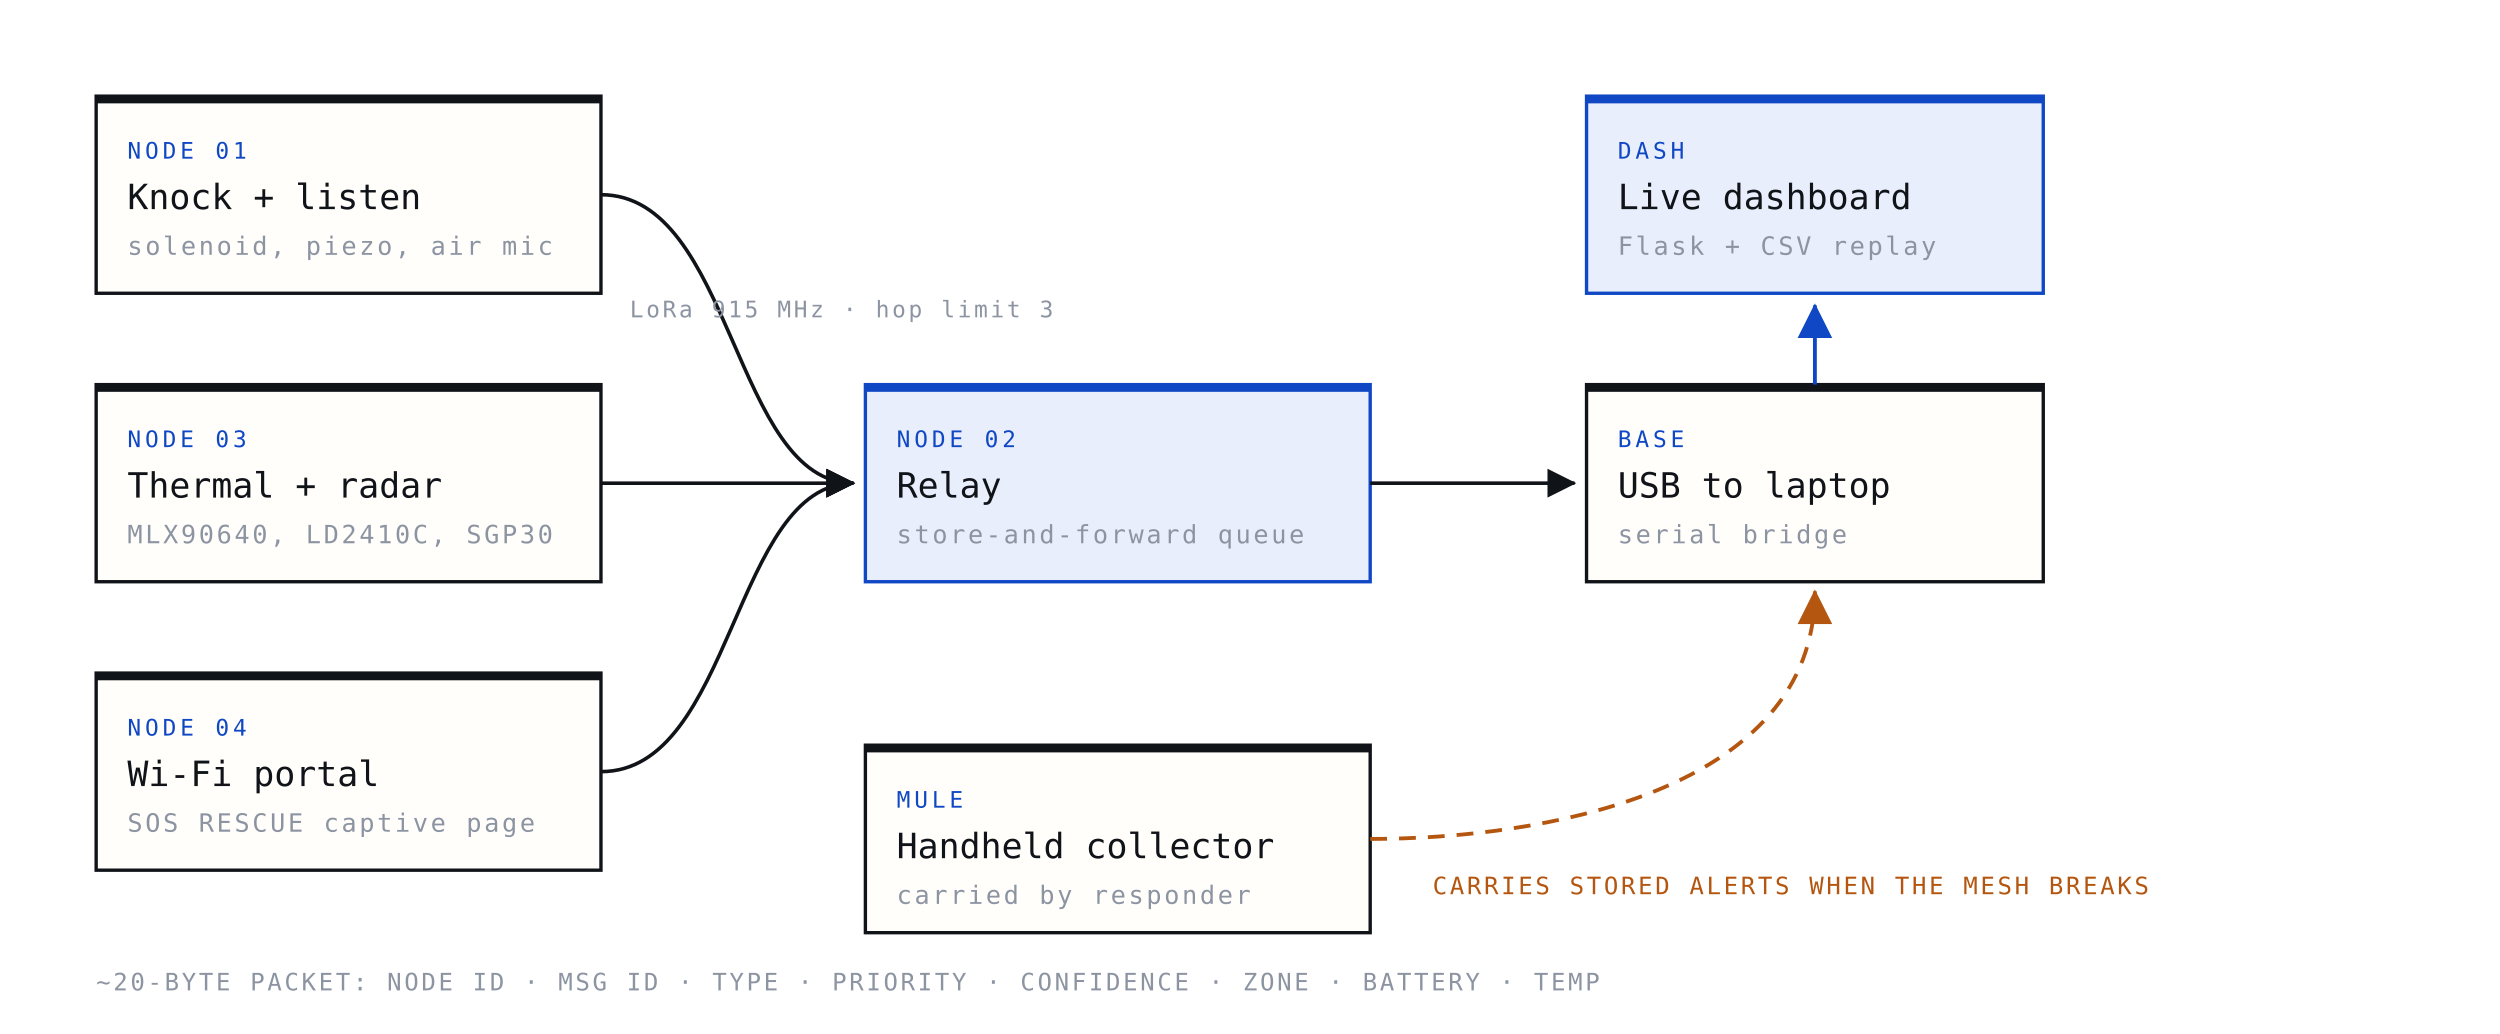
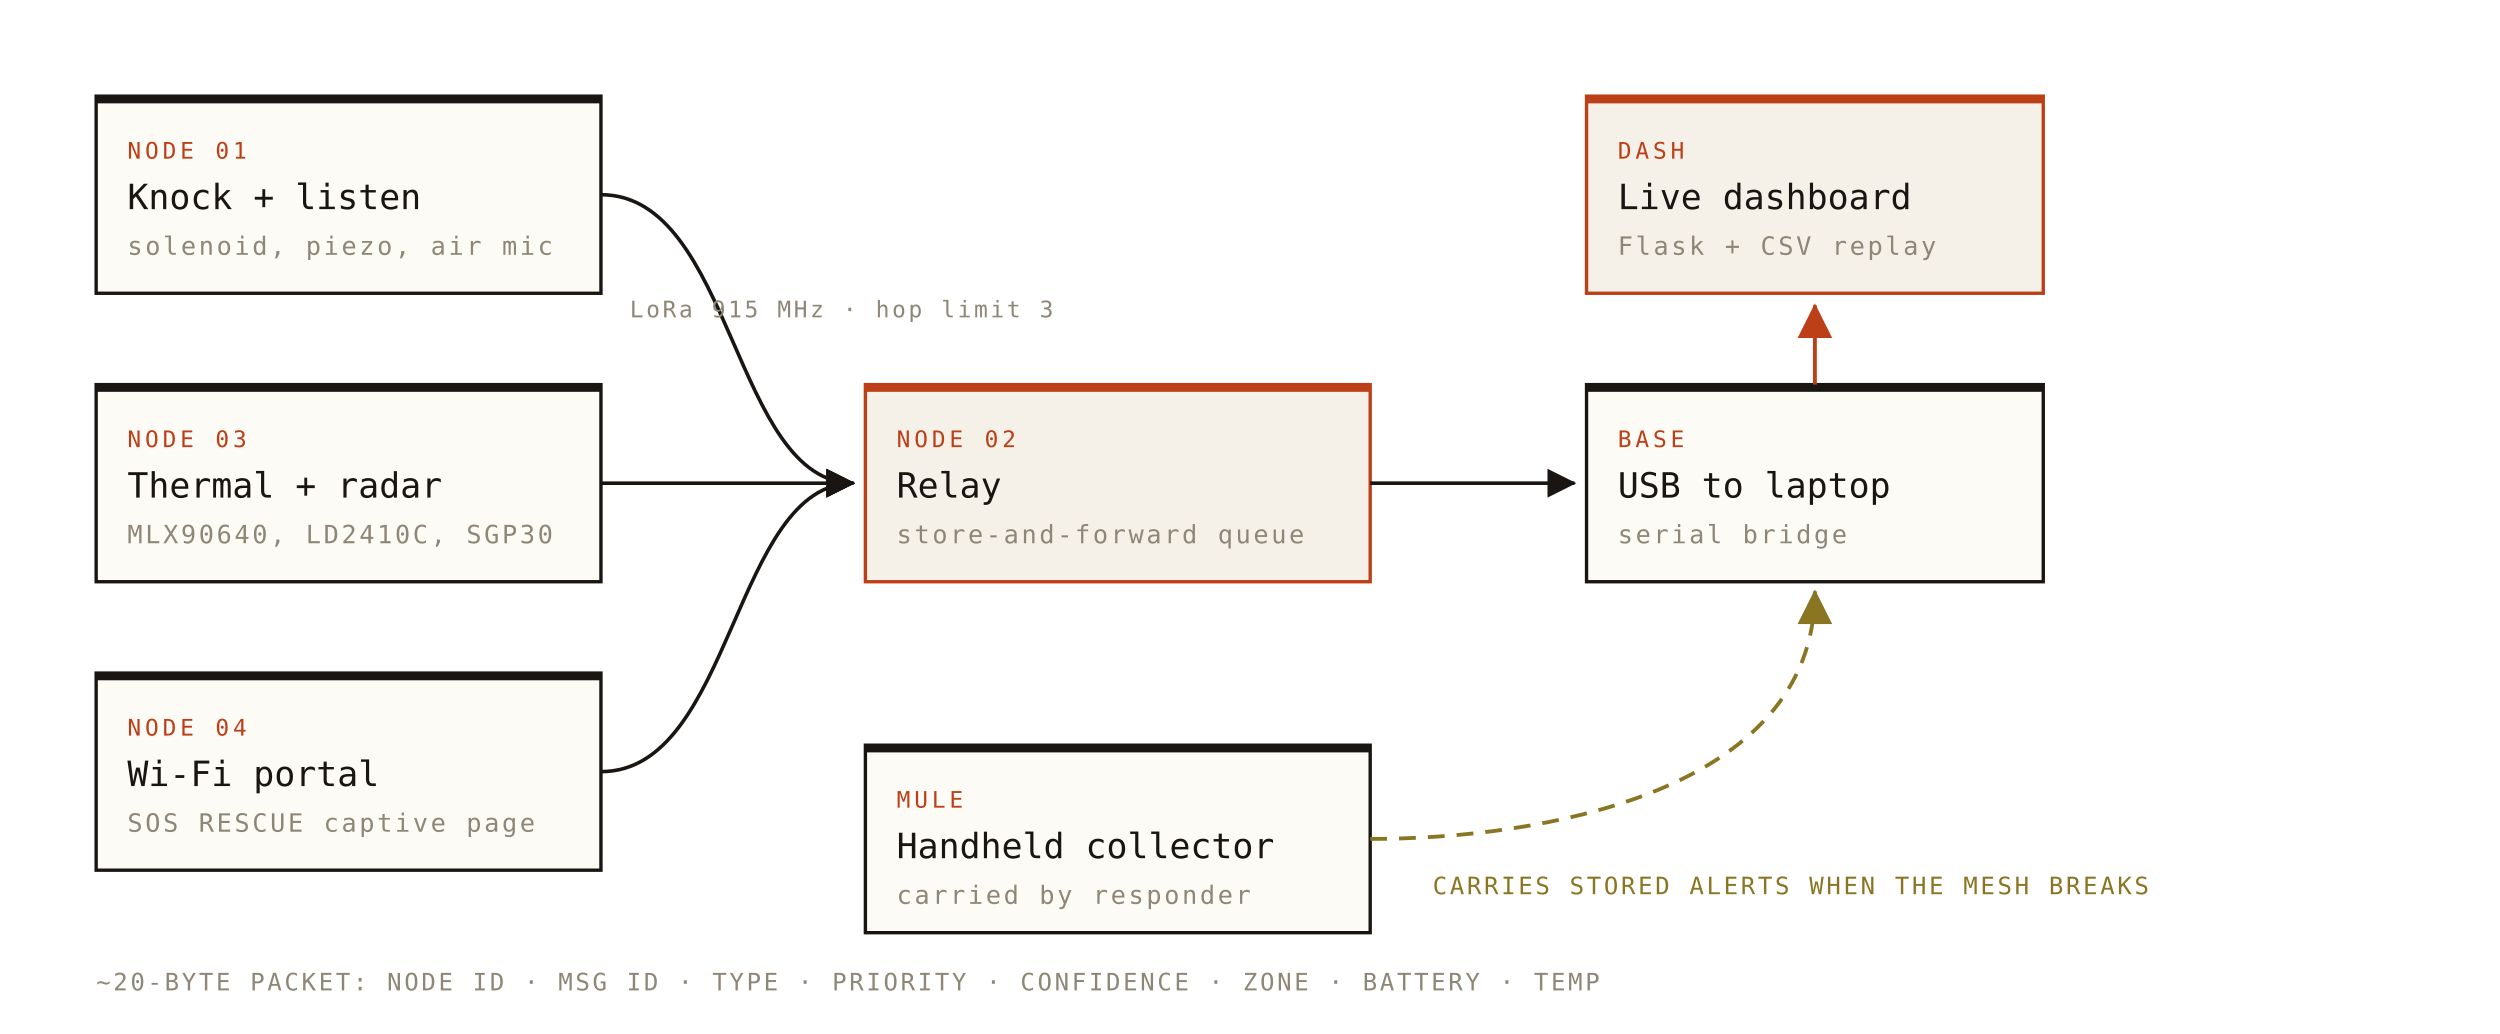
<svg xmlns="http://www.w3.org/2000/svg" viewBox="0 0 1040 430" role="img" aria-label="ECHO LoRa mesh architecture">
  <defs>
    <marker id="a" markerWidth="9" markerHeight="9" refX="8.5" refY="4.5" orient="auto">
-       <path d="M0,0 L9,4.5 L0,9 z" fill="#0f47c4" />
+       <path d="M0,0 L9,4.5 L0,9 z" fill="#BC3F18" />
    </marker>
    <marker id="ad" markerWidth="9" markerHeight="9" refX="8.5" refY="4.5" orient="auto">
-       <path d="M0,0 L9,4.5 L0,9 z" fill="#b4560f" />
+       <path d="M0,0 L9,4.5 L0,9 z" fill="#8A7522" />
    </marker>
    <marker id="ak" markerWidth="8" markerHeight="8" refX="7.5" refY="4" orient="auto">
-       <path d="M0,0 L8,4 L0,8 z" fill="#101318" />
+       <path d="M0,0 L8,4 L0,8 z" fill="#191512" />
    </marker>
  </defs>
  <g font-family="ui-monospace,SFMono-Regular,Menlo,Consolas,monospace" letter-spacing="1.1">
-     <rect x="40" y="40" width="210" height="82" fill="#fffefb" stroke="#101318" stroke-width="1.4" />
-     <rect x="40" y="40" width="210" height="3" fill="#101318" />
-     <text x="53" y="66" fill="#0f47c4" font-size="9.5" letter-spacing="1.6">NODE 01</text>
-     <text x="53" y="87" fill="#101318" font-size="14.5" letter-spacing="0">Knock + listen</text>
-     <text x="53" y="106" fill="#8c94a2" font-size="10.5">solenoid, piezo, air mic</text>
-     <rect x="40" y="160" width="210" height="82" fill="#fffefb" stroke="#101318" stroke-width="1.4" />
-     <rect x="40" y="160" width="210" height="3" fill="#101318" />
-     <text x="53" y="186" fill="#0f47c4" font-size="9.5" letter-spacing="1.6">NODE 03</text>
-     <text x="53" y="207" fill="#101318" font-size="14.5" letter-spacing="0">Thermal + radar</text>
-     <text x="53" y="226" fill="#8c94a2" font-size="10.5">MLX90640, LD2410C, SGP30</text>
-     <rect x="40" y="280" width="210" height="82" fill="#fffefb" stroke="#101318" stroke-width="1.4" />
-     <rect x="40" y="280" width="210" height="3" fill="#101318" />
-     <text x="53" y="306" fill="#0f47c4" font-size="9.5" letter-spacing="1.6">NODE 04</text>
-     <text x="53" y="327" fill="#101318" font-size="14.5" letter-spacing="0">Wi-Fi portal</text>
-     <text x="53" y="346" fill="#8c94a2" font-size="10.5">SOS RESCUE captive page</text>
-     <rect x="360" y="160" width="210" height="82" fill="#e9eefc" stroke="#0f47c4" stroke-width="1.4" />
-     <rect x="360" y="160" width="210" height="3" fill="#0f47c4" />
-     <text x="373" y="186" fill="#0f47c4" font-size="9.5" letter-spacing="1.6">NODE 02</text>
-     <text x="373" y="207" fill="#101318" font-size="14.5" letter-spacing="0">Relay</text>
-     <text x="373" y="226" fill="#8c94a2" font-size="10.5">store-and-forward queue</text>
-     <rect x="660" y="160" width="190" height="82" fill="#fffefb" stroke="#101318" stroke-width="1.4" />
-     <rect x="660" y="160" width="190" height="3" fill="#101318" />
-     <text x="673" y="186" fill="#0f47c4" font-size="9.5" letter-spacing="1.6">BASE</text>
-     <text x="673" y="207" fill="#101318" font-size="14.5" letter-spacing="0">USB to laptop</text>
-     <text x="673" y="226" fill="#8c94a2" font-size="10.5">serial bridge</text>
-     <rect x="660" y="40" width="190" height="82" fill="#e9eefc" stroke="#0f47c4" stroke-width="1.4" />
-     <rect x="660" y="40" width="190" height="3" fill="#0f47c4" />
-     <text x="673" y="66" fill="#0f47c4" font-size="9.5" letter-spacing="1.6">DASH</text>
-     <text x="673" y="87" fill="#101318" font-size="14.5" letter-spacing="0">Live dashboard</text>
-     <text x="673" y="106" fill="#8c94a2" font-size="10.5">Flask + CSV replay</text>
-     <rect x="360" y="310" width="210" height="78" fill="#fffefb" stroke="#101318" stroke-width="1.4" />
-     <rect x="360" y="310" width="210" height="3" fill="#101318" />
-     <text x="373" y="336" fill="#0f47c4" font-size="9.5" letter-spacing="1.6">MULE</text>
-     <text x="373" y="357" fill="#101318" font-size="14.5" letter-spacing="0">Handheld collector</text>
-     <text x="373" y="376" fill="#8c94a2" font-size="10.5">carried by responder</text>
-     <path d="M250,81 C305,81 305,201 355,201" fill="none" stroke="#101318" stroke-width="1.5" marker-end="url(#ak)" />
-     <path d="M250,201 C305,201 305,201 355,201" fill="none" stroke="#101318" stroke-width="1.5" marker-end="url(#ak)" />
-     <path d="M250,321 C305,321 305,201 355,201" fill="none" stroke="#101318" stroke-width="1.5" marker-end="url(#ak)" />
-     <line x1="570" y1="201" x2="655" y2="201" stroke="#101318" stroke-width="1.5" marker-end="url(#ak)" />
-     <path d="M755,160 L755,127" fill="none" stroke="#0f47c4" stroke-width="1.6" marker-end="url(#a)" />
-     <path d="M570,349 C640,349 755,330 755,246" fill="none" stroke="#b4560f" stroke-width="1.6" stroke-dasharray="7 5" marker-end="url(#ad)" />
-     <text x="596" y="372" fill="#b4560f" font-size="10">CARRIES STORED ALERTS WHEN THE MESH BREAKS</text>
-     <text x="262" y="132" fill="#8c94a2" font-size="9.5">LoRa 915 MHz · hop limit 3</text>
-     <text x="40" y="412" fill="#8c94a2" font-size="10">~20-BYTE PACKET: NODE ID · MSG ID · TYPE · PRIORITY · CONFIDENCE · ZONE · BATTERY · TEMP</text>
+     <rect x="40" y="40" width="210" height="82" fill="#FDFBF5" stroke="#191512" stroke-width="1.4" />
+     <rect x="40" y="40" width="210" height="3" fill="#191512" />
+     <text x="53" y="66" fill="#BC3F18" font-size="9.5" letter-spacing="1.6">NODE 01</text>
+     <text x="53" y="87" fill="#191512" font-size="14.5" letter-spacing="0">Knock + listen</text>
+     <text x="53" y="106" fill="#8E8676" font-size="10.5">solenoid, piezo, air mic</text>
+     <rect x="40" y="160" width="210" height="82" fill="#FDFBF5" stroke="#191512" stroke-width="1.4" />
+     <rect x="40" y="160" width="210" height="3" fill="#191512" />
+     <text x="53" y="186" fill="#BC3F18" font-size="9.5" letter-spacing="1.6">NODE 03</text>
+     <text x="53" y="207" fill="#191512" font-size="14.5" letter-spacing="0">Thermal + radar</text>
+     <text x="53" y="226" fill="#8E8676" font-size="10.5">MLX90640, LD2410C, SGP30</text>
+     <rect x="40" y="280" width="210" height="82" fill="#FDFBF5" stroke="#191512" stroke-width="1.4" />
+     <rect x="40" y="280" width="210" height="3" fill="#191512" />
+     <text x="53" y="306" fill="#BC3F18" font-size="9.5" letter-spacing="1.6">NODE 04</text>
+     <text x="53" y="327" fill="#191512" font-size="14.5" letter-spacing="0">Wi-Fi portal</text>
+     <text x="53" y="346" fill="#8E8676" font-size="10.5">SOS RESCUE captive page</text>
+     <rect x="360" y="160" width="210" height="82" fill="#F5F1E8" stroke="#BC3F18" stroke-width="1.4" />
+     <rect x="360" y="160" width="210" height="3" fill="#BC3F18" />
+     <text x="373" y="186" fill="#BC3F18" font-size="9.5" letter-spacing="1.6">NODE 02</text>
+     <text x="373" y="207" fill="#191512" font-size="14.5" letter-spacing="0">Relay</text>
+     <text x="373" y="226" fill="#8E8676" font-size="10.5">store-and-forward queue</text>
+     <rect x="660" y="160" width="190" height="82" fill="#FDFBF5" stroke="#191512" stroke-width="1.4" />
+     <rect x="660" y="160" width="190" height="3" fill="#191512" />
+     <text x="673" y="186" fill="#BC3F18" font-size="9.5" letter-spacing="1.6">BASE</text>
+     <text x="673" y="207" fill="#191512" font-size="14.5" letter-spacing="0">USB to laptop</text>
+     <text x="673" y="226" fill="#8E8676" font-size="10.5">serial bridge</text>
+     <rect x="660" y="40" width="190" height="82" fill="#F5F1E8" stroke="#BC3F18" stroke-width="1.4" />
+     <rect x="660" y="40" width="190" height="3" fill="#BC3F18" />
+     <text x="673" y="66" fill="#BC3F18" font-size="9.5" letter-spacing="1.6">DASH</text>
+     <text x="673" y="87" fill="#191512" font-size="14.5" letter-spacing="0">Live dashboard</text>
+     <text x="673" y="106" fill="#8E8676" font-size="10.5">Flask + CSV replay</text>
+     <rect x="360" y="310" width="210" height="78" fill="#FDFBF5" stroke="#191512" stroke-width="1.4" />
+     <rect x="360" y="310" width="210" height="3" fill="#191512" />
+     <text x="373" y="336" fill="#BC3F18" font-size="9.5" letter-spacing="1.6">MULE</text>
+     <text x="373" y="357" fill="#191512" font-size="14.5" letter-spacing="0">Handheld collector</text>
+     <text x="373" y="376" fill="#8E8676" font-size="10.5">carried by responder</text>
+     <path d="M250,81 C305,81 305,201 355,201" fill="none" stroke="#191512" stroke-width="1.5" marker-end="url(#ak)" />
+     <path d="M250,201 C305,201 305,201 355,201" fill="none" stroke="#191512" stroke-width="1.5" marker-end="url(#ak)" />
+     <path d="M250,321 C305,321 305,201 355,201" fill="none" stroke="#191512" stroke-width="1.5" marker-end="url(#ak)" />
+     <line x1="570" y1="201" x2="655" y2="201" stroke="#191512" stroke-width="1.5" marker-end="url(#ak)" />
+     <path d="M755,160 L755,127" fill="none" stroke="#BC3F18" stroke-width="1.6" marker-end="url(#a)" />
+     <path d="M570,349 C640,349 755,330 755,246" fill="none" stroke="#8A7522" stroke-width="1.6" stroke-dasharray="7 5" marker-end="url(#ad)" />
+     <text x="596" y="372" fill="#8A7522" font-size="10">CARRIES STORED ALERTS WHEN THE MESH BREAKS</text>
+     <text x="262" y="132" fill="#8E8676" font-size="9.5">LoRa 915 MHz · hop limit 3</text>
+     <text x="40" y="412" fill="#8E8676" font-size="10">~20-BYTE PACKET: NODE ID · MSG ID · TYPE · PRIORITY · CONFIDENCE · ZONE · BATTERY · TEMP</text>
  </g>
</svg>
